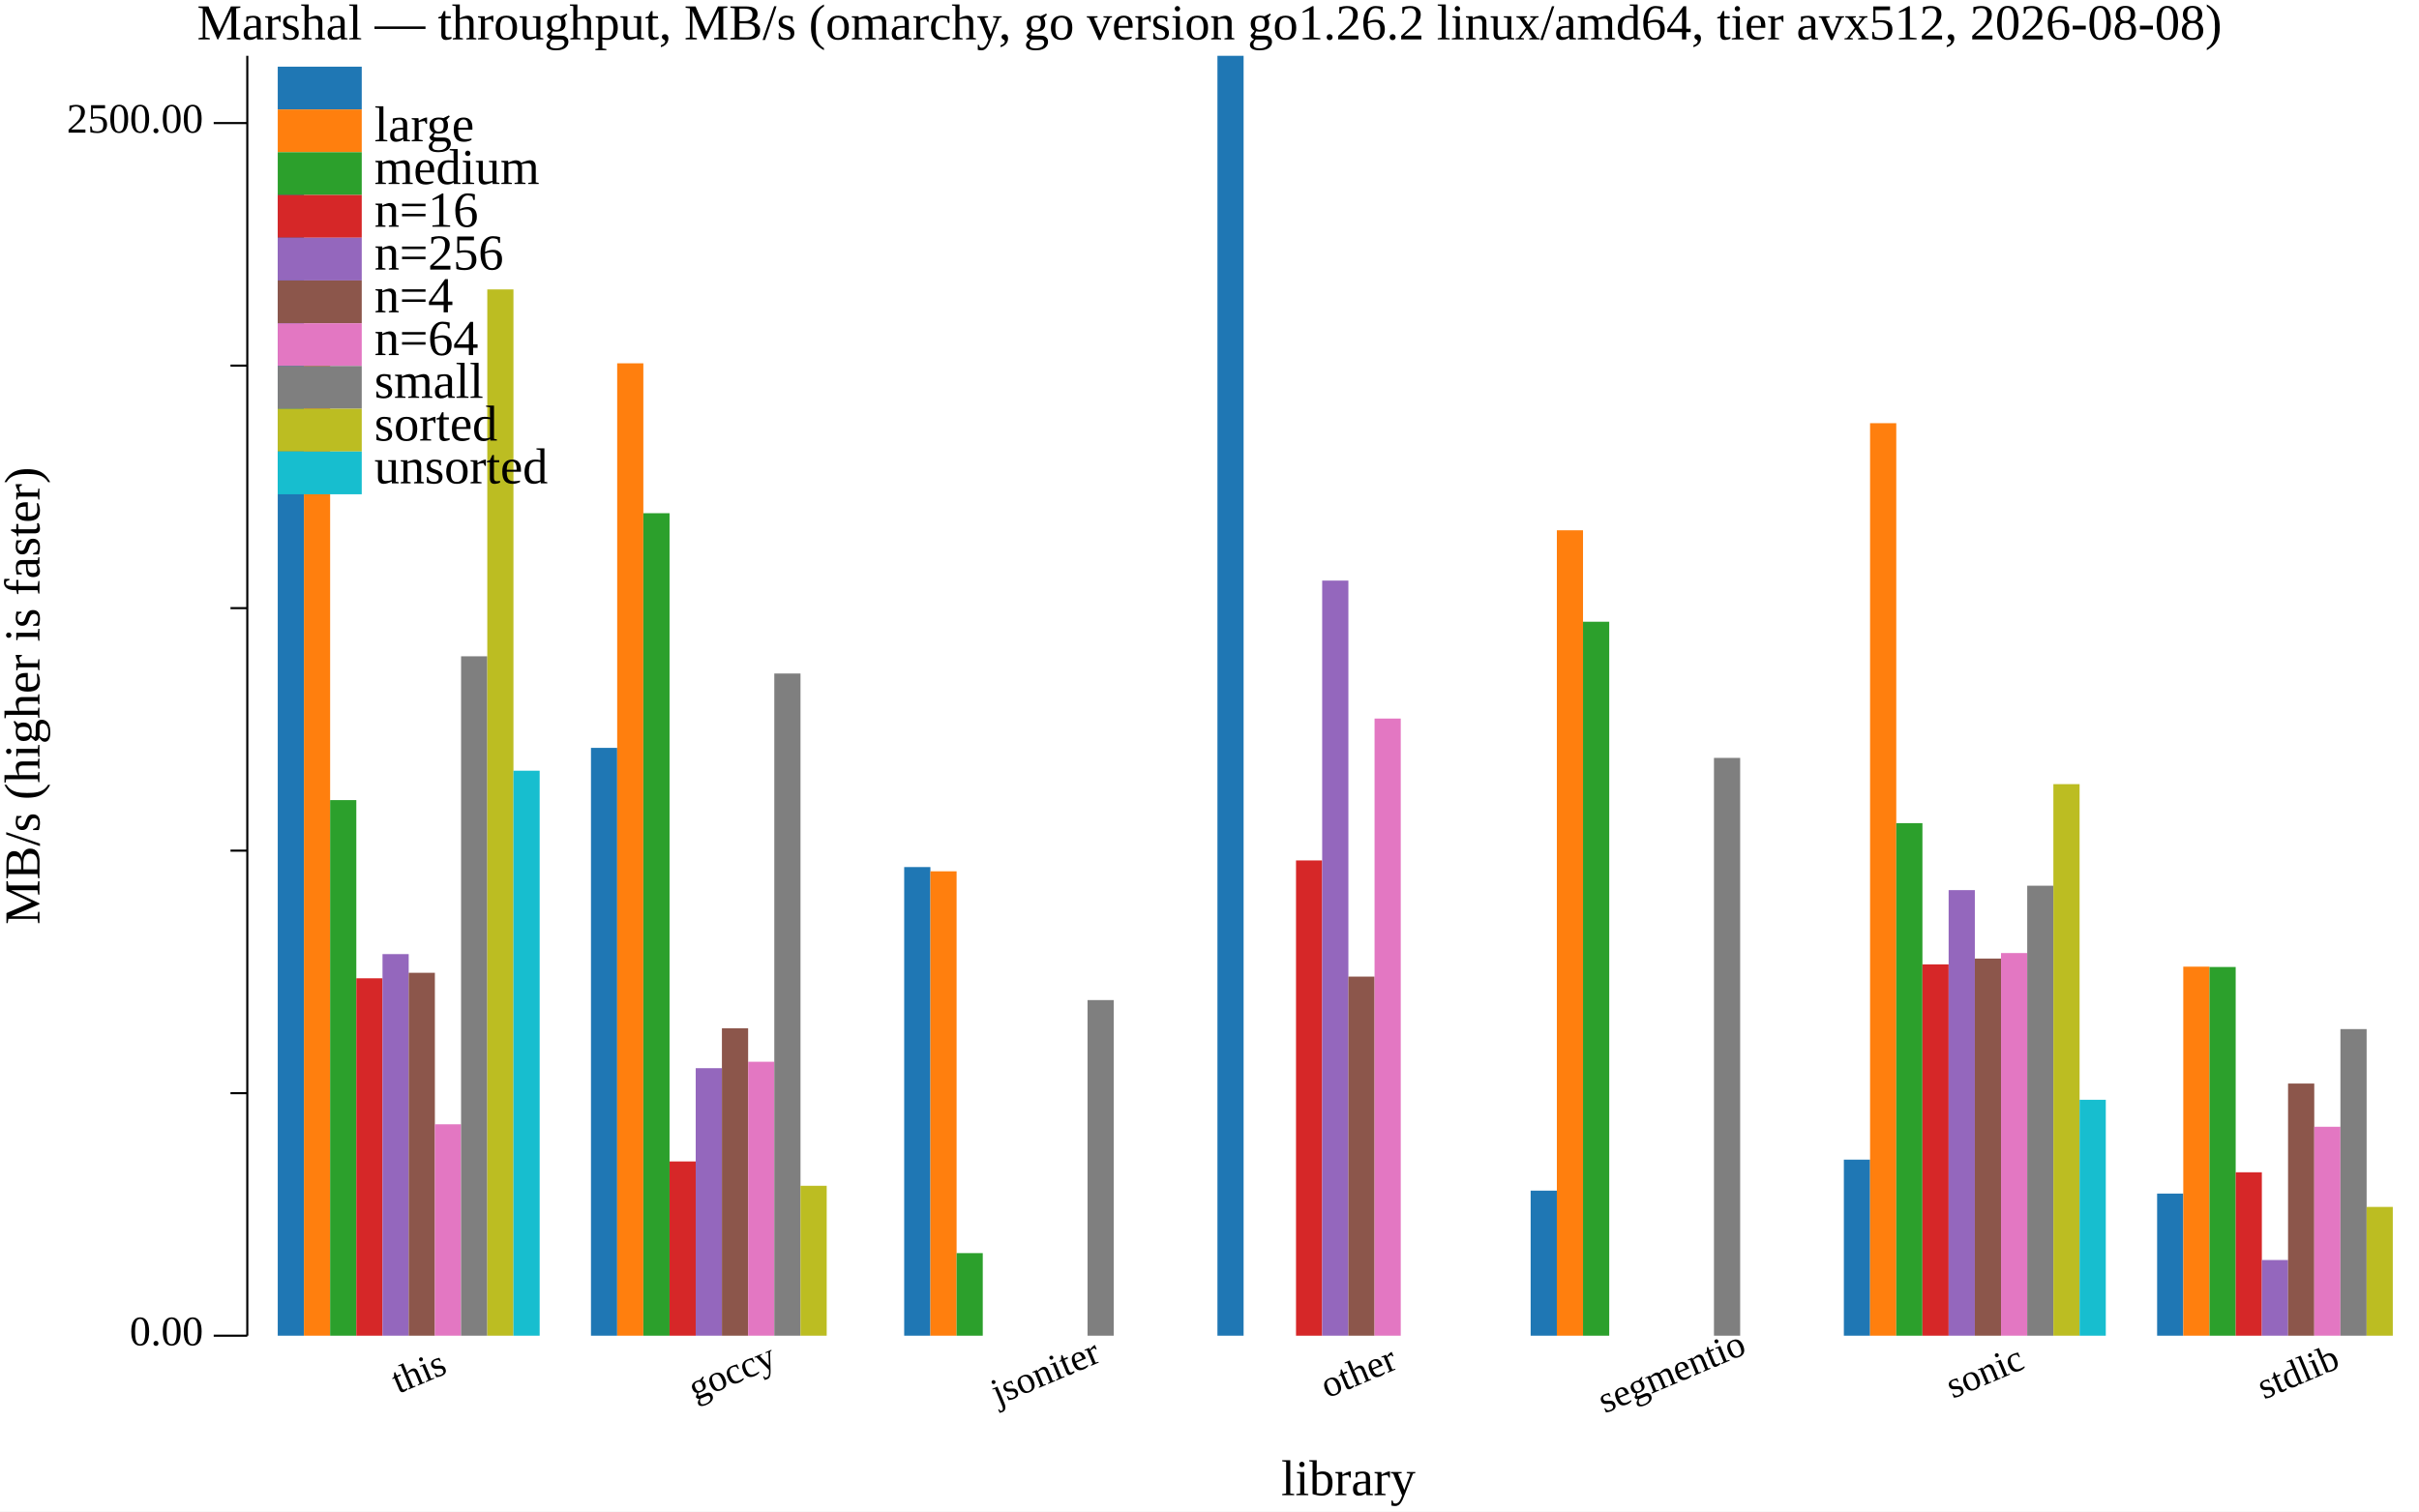
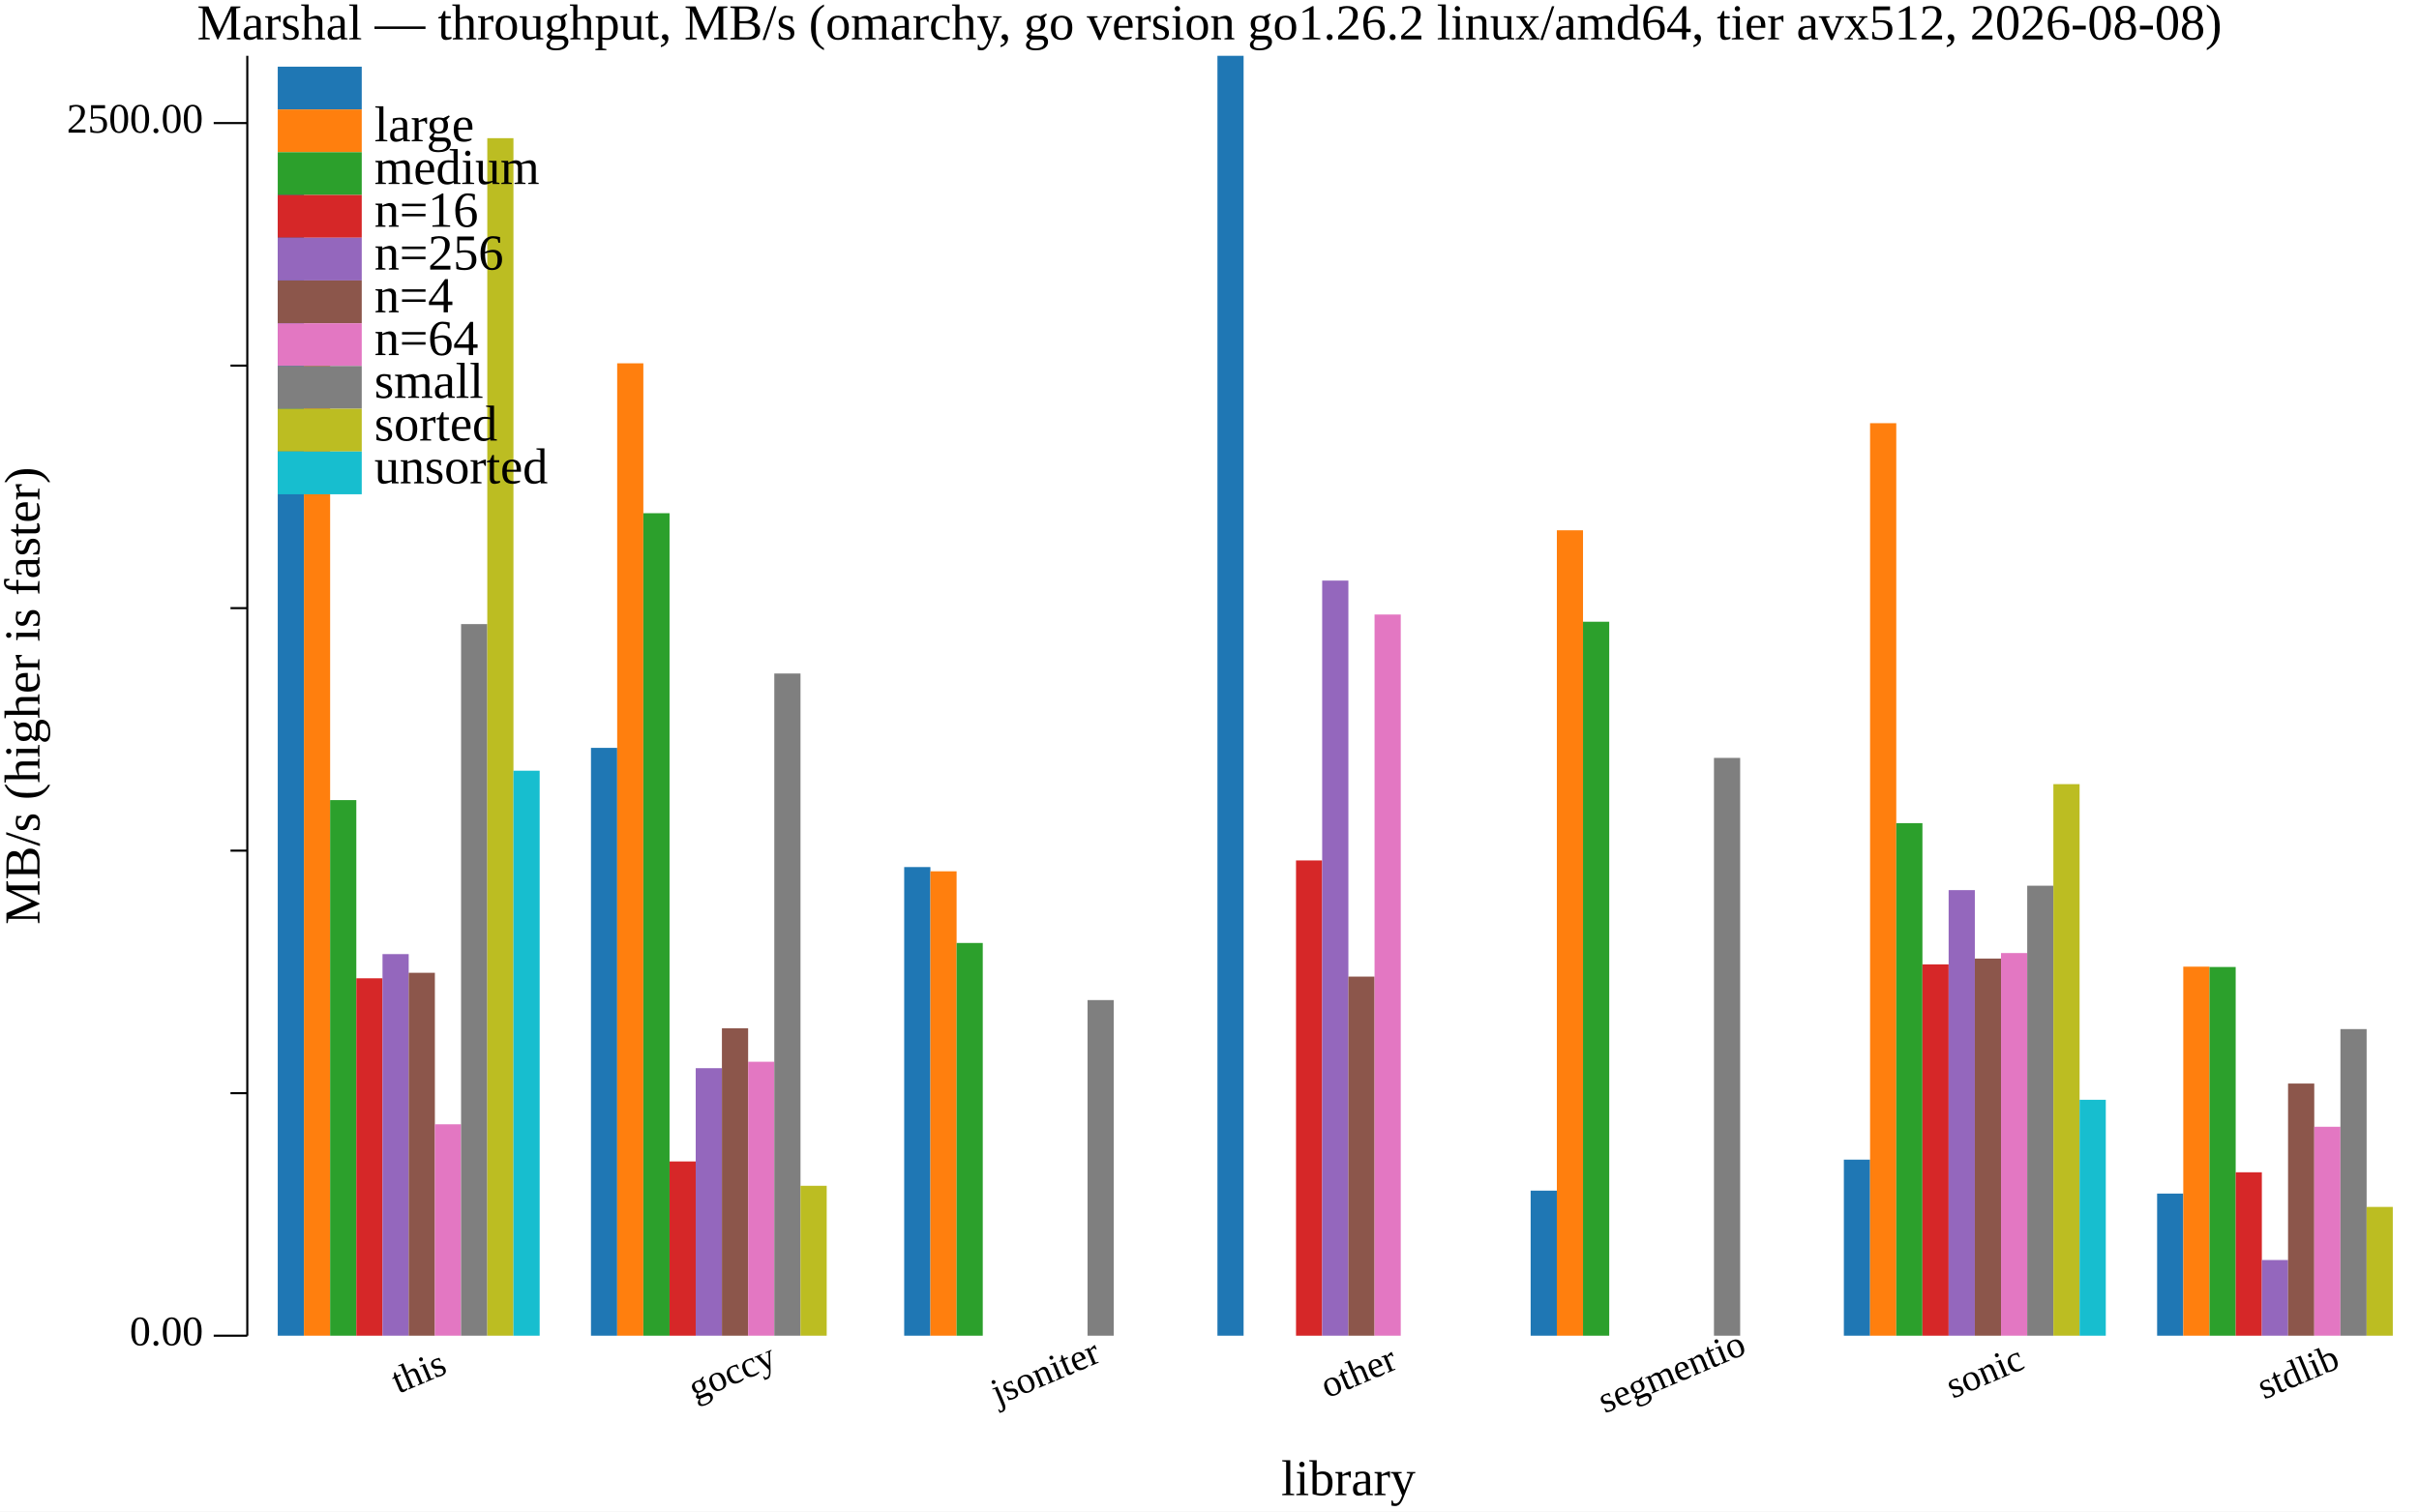
<svg xmlns="http://www.w3.org/2000/svg" width="576pt" height="360pt" viewBox="0 0 576 360">
  <g transform="scale(1, -1) translate(0, -360)">
    <path d="M0,0L576,0L576,360L0,360Z" style="fill:#FFFFFF" />
    <text x="46.922" y="-350.61" transform="scale(1, -1)" style="font-family:Liberation Serif;font-variant:normal;font-weight:normal;font-style:normal;font-size:12px">Marshal — throughput, MB/s (omarchy, go version go1.26.2 linux/amd64, tier avx512, 2026-08-08)</text>
    <text x="305.08" y="-3.902" transform="scale(1, -1)" style="font-family:Liberation Serif;font-variant:normal;font-weight:normal;font-style:normal;font-size:12px">library</text>
    <g transform="rotate(22.91831)">
      <text x="98.252" y="11.127" transform="scale(1, -1)" style="font-family:Liberation Serif;font-variant:normal;font-weight:normal;font-style:normal;font-size:9px">this</text>
    </g>
    <g transform="rotate(22.91831)">
      <text x="162.7" y="40.171" transform="scale(1, -1)" style="font-family:Liberation Serif;font-variant:normal;font-weight:normal;font-style:normal;font-size:9px">goccy</text>
    </g>
    <g transform="rotate(22.91831)">
      <text x="228.65" y="69.215" transform="scale(1, -1)" style="font-family:Liberation Serif;font-variant:normal;font-weight:normal;font-style:normal;font-size:9px">jsoniter</text>
    </g>
    <g transform="rotate(22.91831)">
      <text x="301.6" y="98.26" transform="scale(1, -1)" style="font-family:Liberation Serif;font-variant:normal;font-weight:normal;font-style:normal;font-size:9px">other</text>
    </g>
    <g transform="rotate(22.91831)">
      <text x="361.04" y="127.3" transform="scale(1, -1)" style="font-family:Liberation Serif;font-variant:normal;font-weight:normal;font-style:normal;font-size:9px">segmentio</text>
    </g>
    <g transform="rotate(22.91831)">
      <text x="438.73" y="156.35" transform="scale(1, -1)" style="font-family:Liberation Serif;font-variant:normal;font-weight:normal;font-style:normal;font-size:9px">sonic</text>
    </g>
    <g transform="rotate(22.91831)">
      <text x="506.93" y="185.39" transform="scale(1, -1)" style="font-family:Liberation Serif;font-variant:normal;font-weight:normal;font-style:normal;font-size:9px">stdlib</text>
    </g>
    <g transform="rotate(90)">
      <text x="139.8" y="9.387" transform="scale(1, -1)" style="font-family:Liberation Serif;font-variant:normal;font-weight:normal;font-style:normal;font-size:12px">MB/s (higher is faster)</text>
    </g>
    <text x="30.885" y="-39.59" transform="scale(1, -1)" style="font-family:Liberation Serif;font-variant:normal;font-weight:normal;font-style:normal;font-size:10px">0.00</text>
    <text x="15.885" y="-328.4" transform="scale(1, -1)" style="font-family:Liberation Serif;font-variant:normal;font-weight:normal;font-style:normal;font-size:10px">2500.00</text>
    <path d="M50.885,41.875L58.885,41.875" style="fill:none;stroke:#000000;stroke-width:0.5" />
    <path d="M50.885,330.69L58.885,330.69" style="fill:none;stroke:#000000;stroke-width:0.5" />
    <path d="M54.885,99.637L58.885,99.637" style="fill:none;stroke:#000000;stroke-width:0.5" />
    <path d="M54.885,157.4L58.885,157.4" style="fill:none;stroke:#000000;stroke-width:0.5" />
    <path d="M54.885,215.16L58.885,215.16" style="fill:none;stroke:#000000;stroke-width:0.5" />
    <path d="M54.885,272.92L58.885,272.92" style="fill:none;stroke:#000000;stroke-width:0.5" />
    <path d="M58.885,41.875L58.885,346.71" style="fill:none;stroke:#000000;stroke-width:0.5" />
    <path d="M66.136,41.875L66.136,314L72.373,314L72.373,41.875Z" style="fill:#1F77B4" />
    <path d="M140.72,41.875L140.72,181.88L146.96,181.88L146.96,41.875Z" style="fill:#1F77B4" />
    <path d="M215.3,41.875L215.3,153.49L221.54,153.49L221.54,41.875Z" style="fill:#1F77B4" />
    <path d="M289.89,41.875L289.89,346.71L296.12,346.71L296.12,41.875Z" style="fill:#1F77B4" />
    <path d="M364.47,41.875L364.47,76.423L370.71,76.423L370.71,41.875Z" style="fill:#1F77B4" />
    <path d="M439.05,41.875L439.05,83.805L445.29,83.805L445.29,41.875Z" style="fill:#1F77B4" />
    <path d="M513.64,41.875L513.64,75.725L519.87,75.725L519.87,41.875Z" style="fill:#1F77B4" />
-     <path d="M72.373,41.875L72.373,275.57L78.609,275.57L78.609,41.875Z" style="fill:#FF7F0E" />
+     <path d="M72.373,41.875L72.373,281.24L78.609,281.24L78.609,41.875Z" style="fill:#FF7F0E" />
    <path d="M146.96,41.875L146.96,273.47L153.19,273.47L153.19,41.875Z" style="fill:#FF7F0E" />
    <path d="M221.54,41.875L221.54,152.48L227.78,152.48L227.78,41.875Z" style="fill:#FF7F0E" />
    <path d="M296.12,41.875L296.12,41.875L302.36,41.875L302.36,41.875Z" style="fill:#FF7F0E" />
    <path d="M370.71,41.875L370.71,233.7L376.94,233.7L376.94,41.875Z" style="fill:#FF7F0E" />
    <path d="M445.29,41.875L445.29,259.21L451.53,259.21L451.53,41.875Z" style="fill:#FF7F0E" />
    <path d="M519.87,41.875L519.87,129.77L526.11,129.77L526.11,41.875Z" style="fill:#FF7F0E" />
    <path d="M78.609,41.875L78.609,169.44L84.845,169.44L84.845,41.875Z" style="fill:#2CA02C" />
    <path d="M153.19,41.875L153.19,237.77L159.43,237.77L159.43,41.875Z" style="fill:#2CA02C" />
-     <path d="M227.78,41.875L227.78,61.543L234.01,61.543L234.01,41.875Z" style="fill:#2CA02C" />
+     <path d="M227.78,41.875L227.78,135.41L234.01,135.41L234.01,41.875Z" style="fill:#2CA02C" />
    <path d="M302.36,41.875L302.36,41.875L308.6,41.875L308.6,41.875Z" style="fill:#2CA02C" />
    <path d="M376.94,41.875L376.94,211.92L383.18,211.92L383.18,41.875Z" style="fill:#2CA02C" />
    <path d="M451.53,41.875L451.53,163.95L457.76,163.95L457.76,41.875Z" style="fill:#2CA02C" />
    <path d="M526.11,41.875L526.11,129.69L532.35,129.69L532.35,41.875Z" style="fill:#2CA02C" />
    <path d="M84.845,41.875L84.845,127L91.081,127L91.081,41.875Z" style="fill:#D62728" />
    <path d="M159.43,41.875L159.43,83.375L165.66,83.375L165.66,41.875Z" style="fill:#D62728" />
    <path d="M234.01,41.875L234.01,41.875L240.25,41.875L240.25,41.875Z" style="fill:#D62728" />
    <path d="M308.6,41.875L308.6,155.07L314.83,155.07L314.83,41.875Z" style="fill:#D62728" />
    <path d="M383.18,41.875L383.18,41.875L389.42,41.875L389.42,41.875Z" style="fill:#D62728" />
    <path d="M457.76,41.875L457.76,130.31L464,130.31L464,41.875Z" style="fill:#D62728" />
    <path d="M532.35,41.875L532.35,80.794L538.58,80.794L538.58,41.875Z" style="fill:#D62728" />
    <path d="M91.081,41.875L91.081,132.76L97.318,132.76L97.318,41.875Z" style="fill:#9467BD" />
    <path d="M165.66,41.875L165.66,105.59L171.9,105.59L171.9,41.875Z" style="fill:#9467BD" />
    <path d="M240.25,41.875L240.25,41.875L246.48,41.875L246.48,41.875Z" style="fill:#9467BD" />
    <path d="M314.83,41.875L314.83,221.72L321.07,221.72L321.07,41.875Z" style="fill:#9467BD" />
    <path d="M389.42,41.875L389.42,41.875L395.65,41.875L395.65,41.875Z" style="fill:#9467BD" />
    <path d="M464,41.875L464,148L470.24,148L470.24,41.875Z" style="fill:#9467BD" />
    <path d="M538.58,41.875L538.58,59.9L544.82,59.9L544.82,41.875Z" style="fill:#9467BD" />
    <path d="M97.318,41.875L97.318,128.31L103.55,128.31L103.55,41.875Z" style="fill:#8C564B" />
    <path d="M171.9,41.875L171.9,115.09L178.14,115.09L178.14,41.875Z" style="fill:#8C564B" />
    <path d="M246.48,41.875L246.48,41.875L252.72,41.875L252.72,41.875Z" style="fill:#8C564B" />
    <path d="M321.07,41.875L321.07,127.4L327.3,127.4L327.3,41.875Z" style="fill:#8C564B" />
    <path d="M395.65,41.875L395.65,41.875L401.89,41.875L401.89,41.875Z" style="fill:#8C564B" />
    <path d="M470.24,41.875L470.24,131.7L476.47,131.7L476.47,41.875Z" style="fill:#8C564B" />
    <path d="M544.82,41.875L544.82,101.93L551.06,101.93L551.06,41.875Z" style="fill:#8C564B" />
    <path d="M103.55,41.875L103.55,92.221L109.79,92.221L109.79,41.875Z" style="fill:#E377C2" />
    <path d="M178.14,41.875L178.14,107.12L184.37,107.12L184.37,41.875Z" style="fill:#E377C2" />
    <path d="M252.72,41.875L252.72,41.875L258.96,41.875L258.96,41.875Z" style="fill:#E377C2" />
-     <path d="M327.3,41.875L327.3,188.86L333.54,188.86L333.54,41.875Z" style="fill:#E377C2" />
+     <path d="M327.3,41.875L327.3,213.64L333.54,213.64L333.54,41.875Z" style="fill:#E377C2" />
    <path d="M401.89,41.875L401.89,41.875L408.12,41.875L408.12,41.875Z" style="fill:#E377C2" />
    <path d="M476.47,41.875L476.47,133.01L482.71,133.01L482.71,41.875Z" style="fill:#E377C2" />
    <path d="M551.06,41.875L551.06,91.635L557.29,91.635L557.29,41.875Z" style="fill:#E377C2" />
-     <path d="M109.79,41.875L109.79,203.69L116.03,203.69L116.03,41.875Z" style="fill:#7F7F7F" />
+     <path d="M109.79,41.875L109.79,211.36L116.03,211.36L116.03,41.875Z" style="fill:#7F7F7F" />
    <path d="M184.37,41.875L184.37,199.59L190.61,199.59L190.61,41.875Z" style="fill:#7F7F7F" />
    <path d="M258.96,41.875L258.96,121.81L265.19,121.81L265.19,41.875Z" style="fill:#7F7F7F" />
    <path d="M333.54,41.875L333.54,41.875L339.78,41.875L339.78,41.875Z" style="fill:#7F7F7F" />
    <path d="M408.12,41.875L408.12,179.49L414.36,179.49L414.36,41.875Z" style="fill:#7F7F7F" />
    <path d="M482.71,41.875L482.71,149.05L488.94,149.05L488.94,41.875Z" style="fill:#7F7F7F" />
    <path d="M557.29,41.875L557.29,114.9L563.53,114.9L563.53,41.875Z" style="fill:#7F7F7F" />
-     <path d="M116.03,41.875L116.03,291.07L122.26,291.07L122.26,41.875Z" style="fill:#BCBD22" />
+     <path d="M116.03,41.875L116.03,327.09L122.26,327.09L122.26,41.875Z" style="fill:#BCBD22" />
    <path d="M190.61,41.875L190.61,77.577L196.85,77.577L196.85,41.875Z" style="fill:#BCBD22" />
    <path d="M265.19,41.875L265.19,41.875L271.43,41.875L271.43,41.875Z" style="fill:#BCBD22" />
    <path d="M339.78,41.875L339.78,41.875L346.01,41.875L346.01,41.875Z" style="fill:#BCBD22" />
    <path d="M414.36,41.875L414.36,41.875L420.6,41.875L420.6,41.875Z" style="fill:#BCBD22" />
    <path d="M488.94,41.875L488.94,173.24L495.18,173.24L495.18,41.875Z" style="fill:#BCBD22" />
    <path d="M563.53,41.875L563.53,72.546L569.76,72.546L569.76,41.875Z" style="fill:#BCBD22" />
    <path d="M122.26,41.875L122.26,176.44L128.5,176.44L128.5,41.875Z" style="fill:#17BECF" />
    <path d="M196.85,41.875L196.85,41.875L203.08,41.875L203.08,41.875Z" style="fill:#17BECF" />
    <path d="M271.43,41.875L271.43,41.875L277.67,41.875L277.67,41.875Z" style="fill:#17BECF" />
    <path d="M346.01,41.875L346.01,41.875L352.25,41.875L352.25,41.875Z" style="fill:#17BECF" />
    <path d="M420.6,41.875L420.6,41.875L426.83,41.875L426.83,41.875Z" style="fill:#17BECF" />
    <path d="M495.18,41.875L495.18,98.064L501.42,98.064L501.42,41.875Z" style="fill:#17BECF" />
    <path d="M569.76,41.875L569.76,41.875L576,41.875L576,41.875Z" style="fill:#17BECF" />
    <path d="M66.136,333.93L66.136,344.12L86.136,344.12L86.136,333.93Z" style="fill:#1F77B4" />
    <path d="M66.136,323.75L66.136,333.93L86.136,333.93L86.136,323.75Z" style="fill:#FF7F0E" />
    <text x="89.136" y="-326.35" transform="scale(1, -1)" style="font-family:Liberation Serif;font-variant:normal;font-weight:normal;font-style:normal;font-size:12px">large</text>
    <path d="M66.136,313.56L66.136,323.75L86.136,323.75L86.136,313.56Z" style="fill:#2CA02C" />
    <text x="89.136" y="-316.17" transform="scale(1, -1)" style="font-family:Liberation Serif;font-variant:normal;font-weight:normal;font-style:normal;font-size:12px">medium</text>
    <path d="M66.136,303.38L66.136,313.56L86.136,313.56L86.136,303.38Z" style="fill:#D62728" />
    <text x="89.136" y="-305.99" transform="scale(1, -1)" style="font-family:Liberation Serif;font-variant:normal;font-weight:normal;font-style:normal;font-size:12px">n=16</text>
    <path d="M66.136,293.2L66.136,303.38L86.136,303.38L86.136,293.2Z" style="fill:#9467BD" />
    <text x="89.136" y="-295.8" transform="scale(1, -1)" style="font-family:Liberation Serif;font-variant:normal;font-weight:normal;font-style:normal;font-size:12px">n=256</text>
    <path d="M66.136,283.01L66.136,293.2L86.136,293.2L86.136,283.01Z" style="fill:#8C564B" />
    <text x="89.136" y="-285.62" transform="scale(1, -1)" style="font-family:Liberation Serif;font-variant:normal;font-weight:normal;font-style:normal;font-size:12px">n=4</text>
    <path d="M66.136,272.83L66.136,283.01L86.136,283.01L86.136,272.83Z" style="fill:#E377C2" />
    <text x="89.136" y="-275.43" transform="scale(1, -1)" style="font-family:Liberation Serif;font-variant:normal;font-weight:normal;font-style:normal;font-size:12px">n=64</text>
    <path d="M66.136,262.65L66.136,272.83L86.136,272.83L86.136,262.65Z" style="fill:#7F7F7F" />
    <text x="89.136" y="-265.25" transform="scale(1, -1)" style="font-family:Liberation Serif;font-variant:normal;font-weight:normal;font-style:normal;font-size:12px">small</text>
    <path d="M66.136,252.46L66.136,262.65L86.136,262.65L86.136,252.46Z" style="fill:#BCBD22" />
    <text x="89.136" y="-255.07" transform="scale(1, -1)" style="font-family:Liberation Serif;font-variant:normal;font-weight:normal;font-style:normal;font-size:12px">sorted</text>
    <path d="M66.136,242.28L66.136,252.46L86.136,252.46L86.136,242.28Z" style="fill:#17BECF" />
    <text x="89.136" y="-244.88" transform="scale(1, -1)" style="font-family:Liberation Serif;font-variant:normal;font-weight:normal;font-style:normal;font-size:12px">unsorted</text>
  </g>
</svg>
